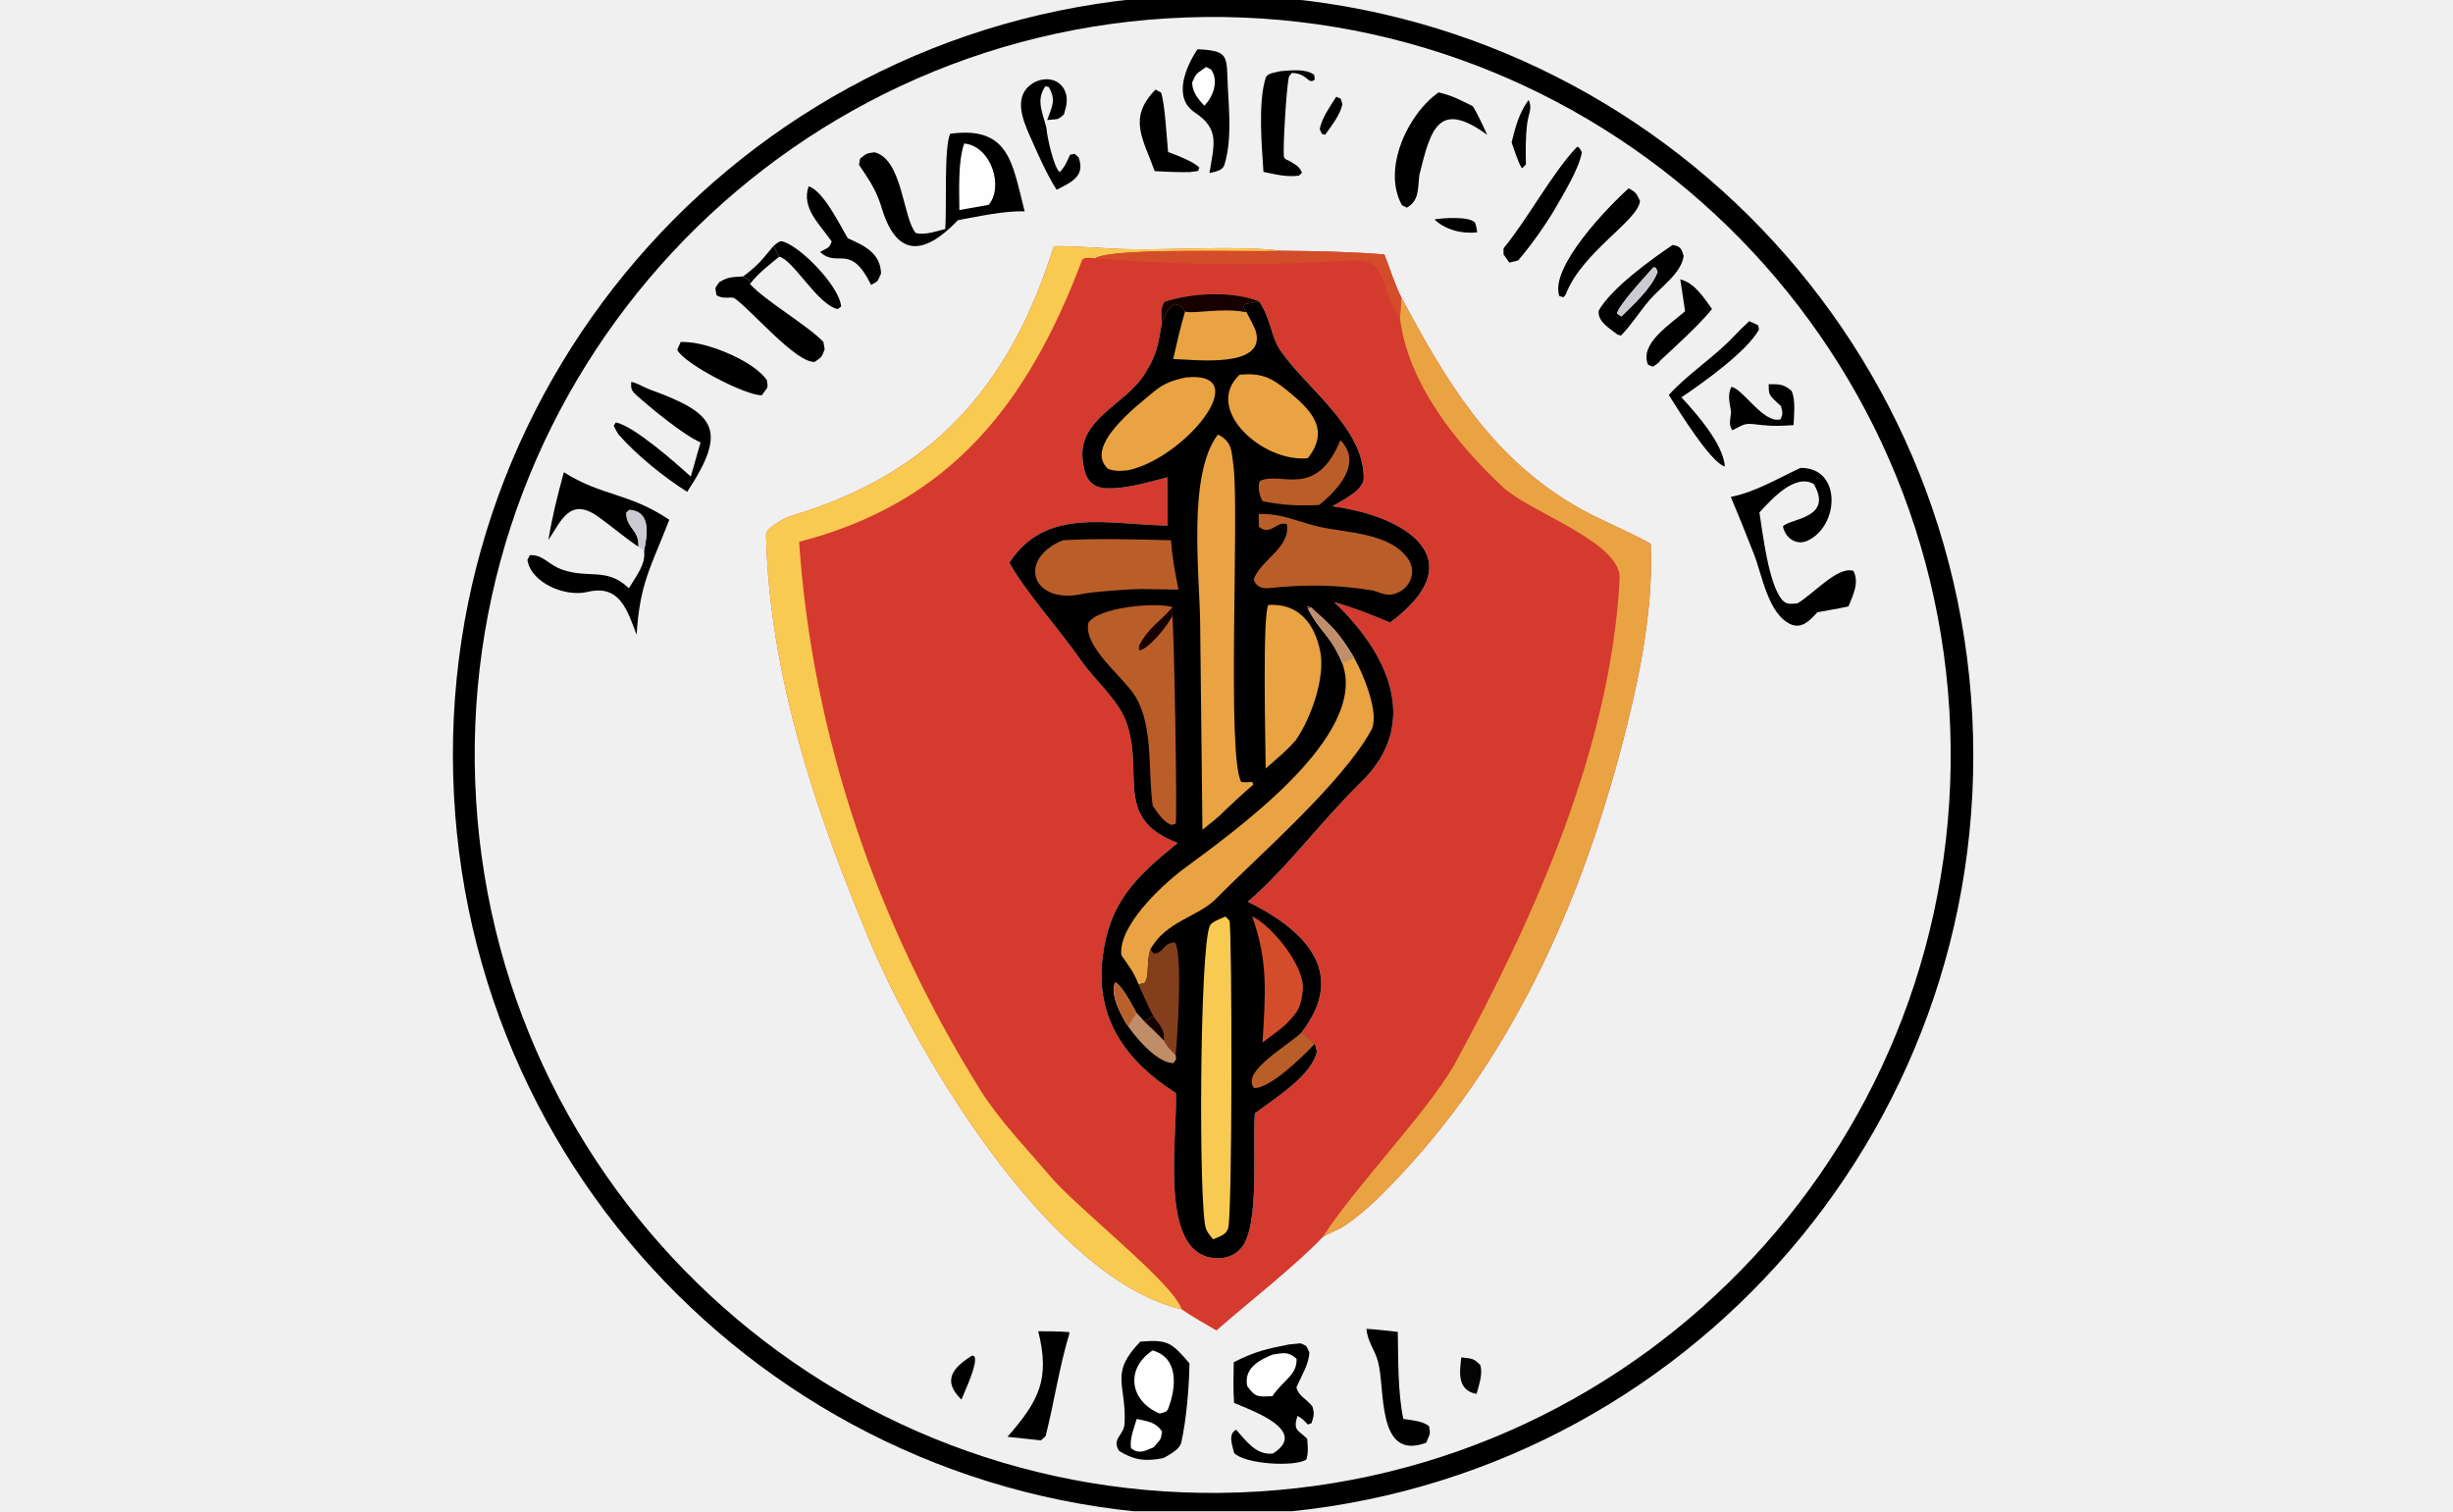
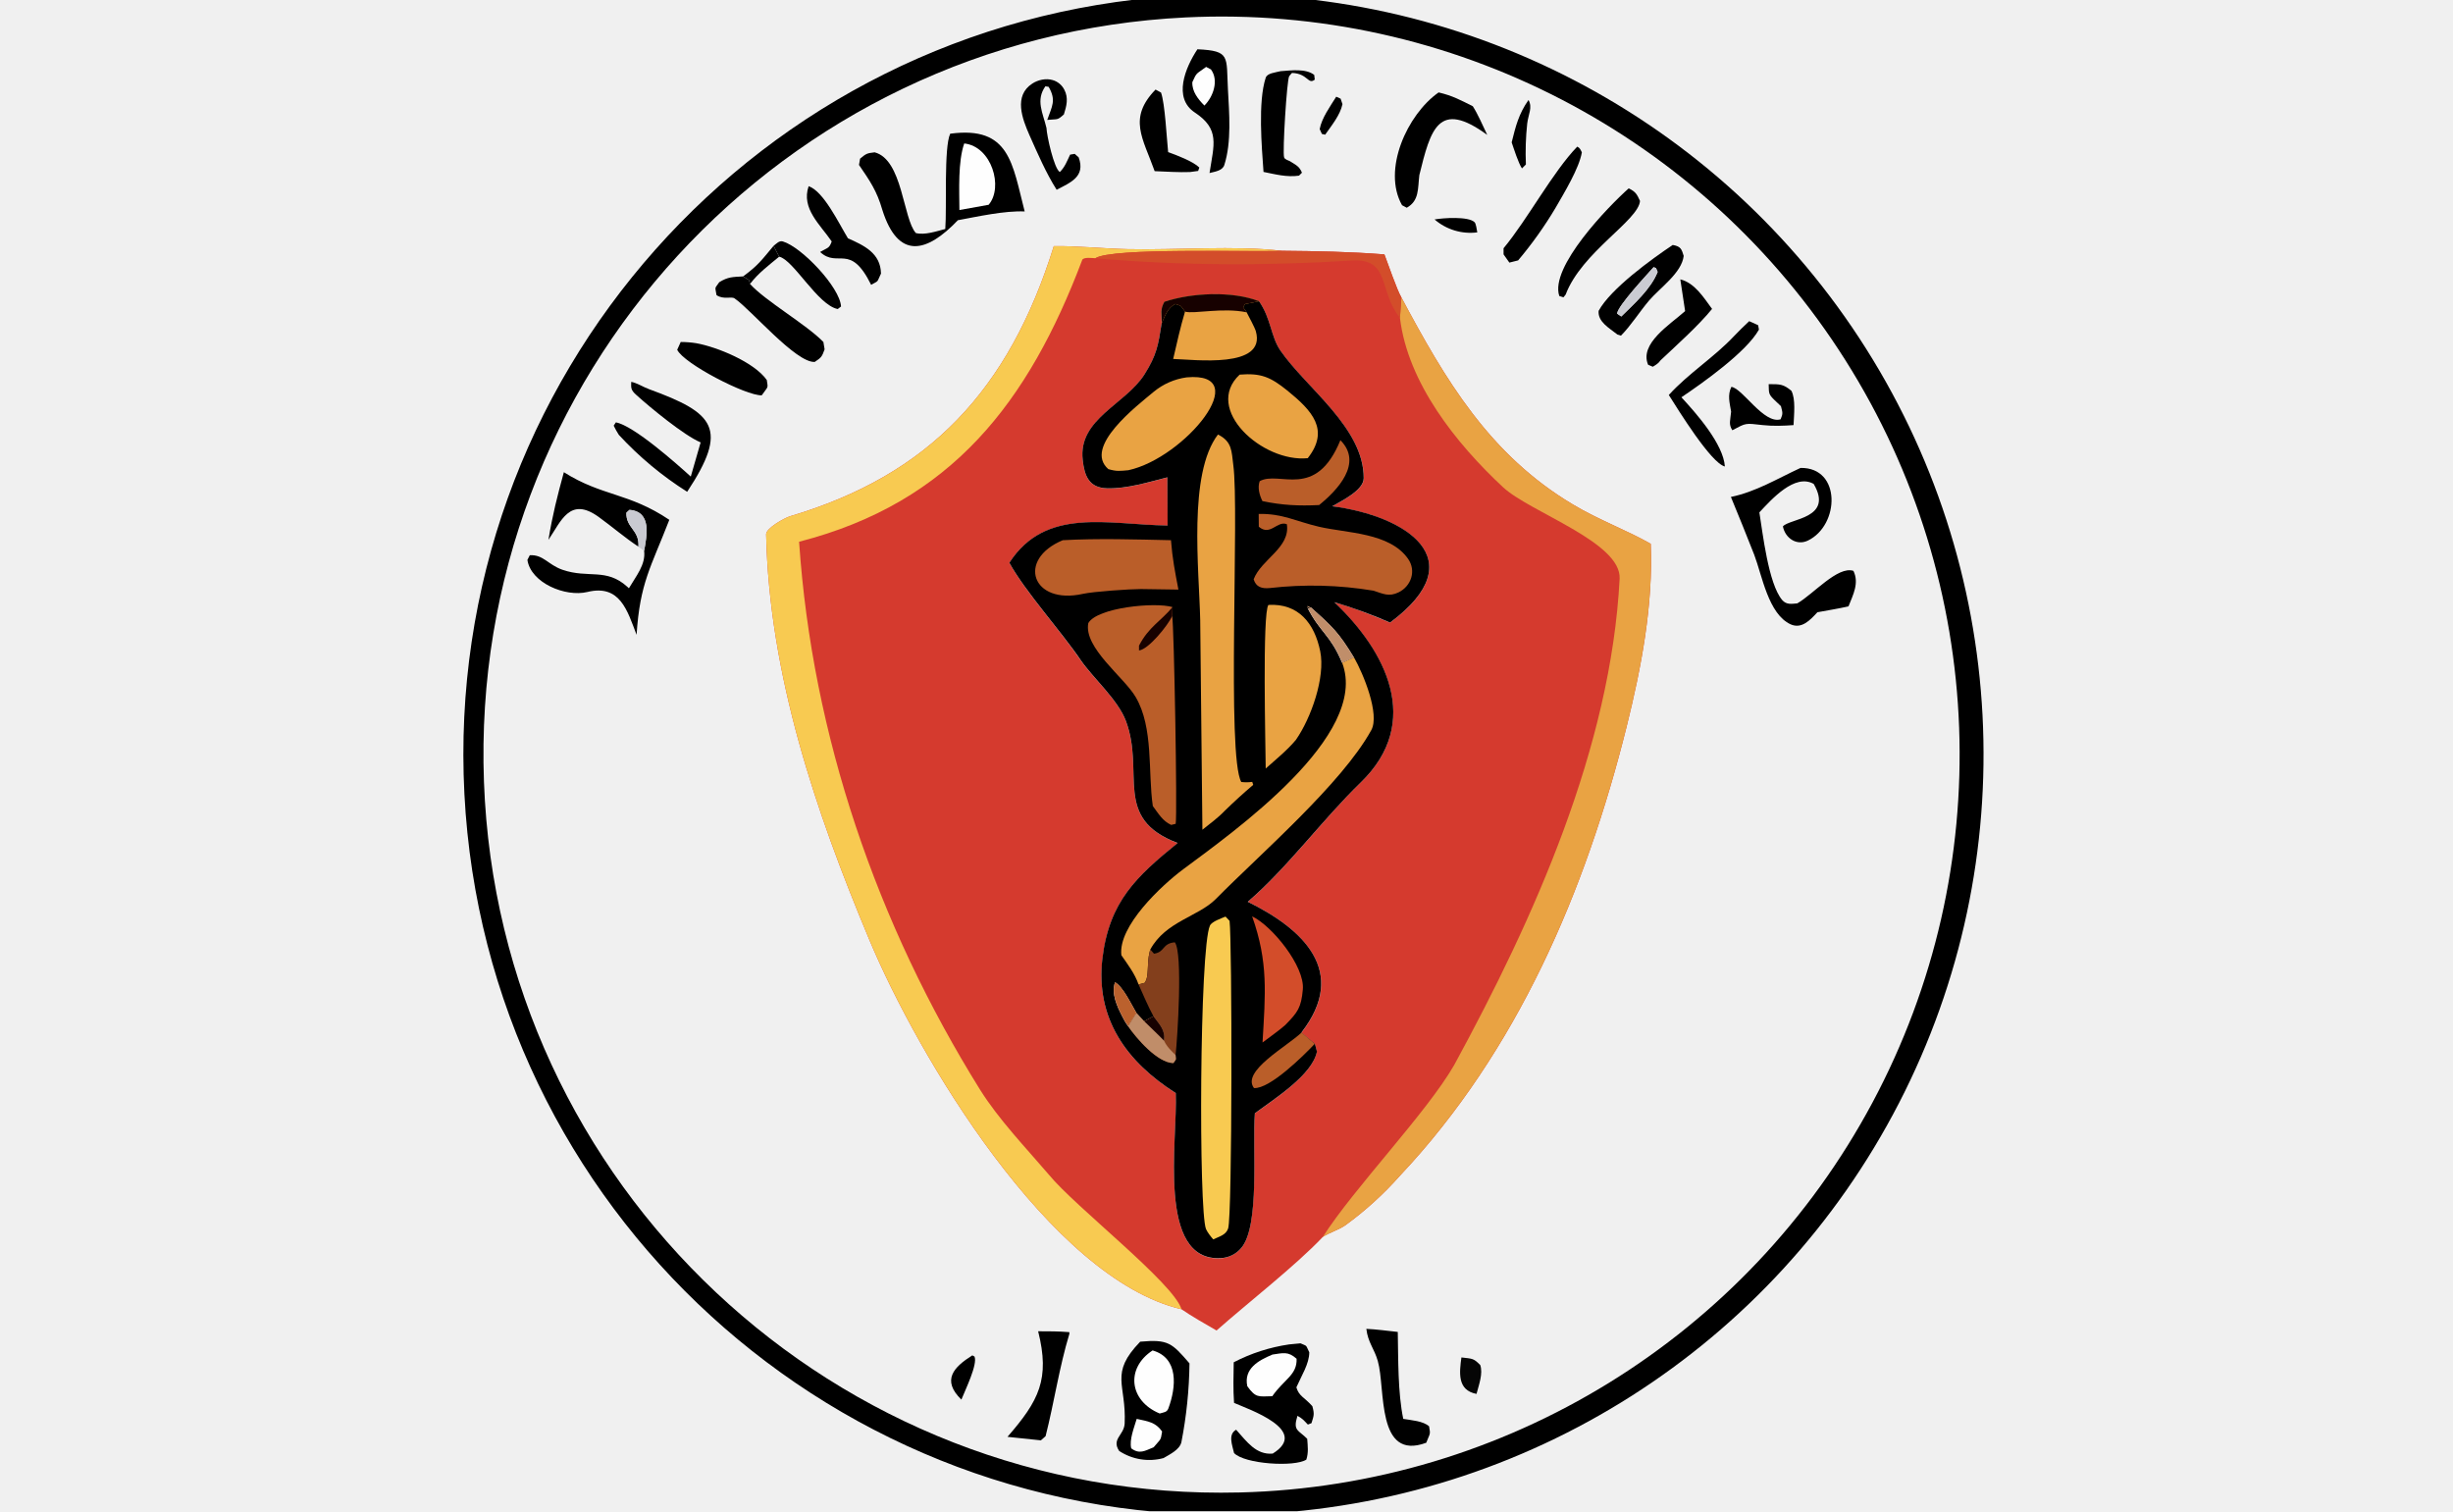
- <svg xmlns="http://www.w3.org/2000/svg" width="224" height="138" viewBox="0 0 224 138" fill="none">
-   <g clip-path="url(#clip0_17_890)">
-     <path d="M107.171 -0.364C145.469 -2.356 178.126 27.085 180.102 65.384C182.077 103.683 152.622 136.327 114.323 138.287C76.046 140.244 43.425 110.811 41.451 72.535C39.477 34.26 68.896 1.626 107.171 -0.364ZM113.208 136.287C150.39 134.925 179.432 103.688 178.088 66.505C176.743 29.323 145.52 0.266 108.337 1.592C71.129 2.92 42.048 34.169 43.393 71.376C44.739 108.584 76.001 137.65 113.208 136.287Z" fill="black" />
-     <path d="M96.235 22.482C98.139 22.434 100.906 22.709 102.975 22.753C107.295 22.842 112.844 22.396 117.024 22.9C120.264 22.931 123.184 22.981 126.416 23.232C126.762 24.109 127.55 26.442 127.969 27.159C131.992 34.702 136.013 41.521 143.62 46.063C146.029 47.502 148.615 48.436 150.74 49.666C150.971 55.253 149.885 60.968 148.542 66.35C144.798 81.346 138.556 95.969 127.852 107.346C126.301 108.995 124.727 110.606 122.838 111.896C122.137 112.375 121.352 112.57 120.792 112.964C118.349 115.55 113.896 119.021 111.081 121.498C110.094 120.915 108.812 120.206 107.895 119.558C95.901 116.738 83.83 96.478 79.355 85.766C74.473 74.08 70.243 61.602 69.955 48.804C69.942 48.23 71.648 47.307 72.116 47.151C84.871 43.369 92.139 35.591 96.235 22.482ZM106.597 43.59L106.626 47.995C101.15 47.909 95.494 46.257 92.173 51.392C93.616 54.023 96.881 57.631 98.693 60.284C99.792 61.892 102.09 63.894 102.817 65.848C104.578 70.584 101.569 74.726 107.541 76.98C103.77 80.055 101.299 82.308 100.678 87.506C100.018 93.029 102.874 96.96 107.38 99.82C107.552 104.066 105.608 115.208 111.474 114.895C112.2 114.852 112.878 114.515 113.352 113.962C115.059 111.959 114.359 104.774 114.591 101.664C116.39 100.336 119.835 98.168 120.253 96.026C120.209 95.849 120.128 95.462 120.062 95.315C119.64 94.978 119.253 94.64 118.847 94.286C123.178 88.697 118.961 84.82 113.945 82.345C117.517 79.294 120.79 74.813 124.265 71.448C129.945 65.948 126.532 59.421 121.835 54.986C123.743 55.532 125.096 56.09 126.94 56.85C134.738 51.046 128.288 47.094 121.656 46.234C122.532 45.717 124.533 44.77 124.535 43.657C124.542 39.063 119.299 35.459 116.92 32.007C116.043 30.734 116.061 29.078 114.965 27.514C112.518 26.548 108.775 26.741 106.326 27.564C105.931 28.276 106.084 28.597 106.085 29.532C105.757 31.537 105.628 32.407 104.511 34.187C102.777 36.948 98.427 38.249 98.867 42.015C99.034 43.445 99.431 44.551 101.11 44.593C102.895 44.638 104.867 44.031 106.597 43.59Z" fill="#D53A2E" />
-     <path d="M96.235 22.482C98.139 22.434 100.906 22.709 102.975 22.753C107.295 22.842 112.844 22.396 117.024 22.9C114.141 23.031 101.483 22.59 100.026 23.583C99.772 23.57 98.925 23.452 98.814 23.746C93.931 36.671 86.919 45.893 72.973 49.474C74.171 67.171 80.076 84.383 89.495 99.496C91.214 102.255 93.673 104.793 95.777 107.27C98.155 110.182 107.182 117.173 107.895 119.558C95.901 116.738 83.83 96.478 79.355 85.766C74.473 74.08 70.243 61.602 69.955 48.804C69.942 48.23 71.648 47.307 72.116 47.151C84.871 43.369 92.139 35.591 96.235 22.482Z" fill="#F8CA51" />
-     <path d="M127.969 27.159C131.992 34.702 136.013 41.521 143.62 46.063C146.029 47.502 148.615 48.436 150.74 49.666C150.971 55.253 149.885 60.968 148.542 66.35C144.798 81.346 138.556 95.969 127.852 107.346C126.301 108.995 124.727 110.606 122.838 111.896C122.137 112.375 121.352 112.57 120.792 112.964C123.67 108.45 130.264 101.65 132.789 97.257C140.093 83.864 147.105 68.25 147.901 52.847C148.073 49.513 139.735 46.804 137.248 44.488C132.977 40.509 128.55 34.969 127.84 29.029L127.969 27.159Z" fill="#E9A343" />
-     <path d="M117.025 22.899C120.264 22.93 123.184 22.981 126.416 23.231C126.762 24.108 127.55 26.441 127.969 27.159L127.84 29.029C125.833 26.557 126.999 23.565 123.449 23.787C115.446 24.288 108.011 24.261 100.026 23.583C101.483 22.589 114.141 23.031 117.025 22.899Z" fill="#D34D2A" />
-     <path d="M106.085 29.532C106.084 28.596 105.931 28.275 106.326 27.564C108.775 26.741 112.517 26.547 114.965 27.514C116.061 29.078 116.043 30.734 116.92 32.007C119.298 35.458 124.541 39.062 124.534 43.656C124.533 44.77 122.532 45.717 121.656 46.234C128.288 47.093 134.737 51.045 126.94 56.849C125.095 56.089 123.742 55.531 121.835 54.986C126.532 59.421 129.944 65.948 124.265 71.448C120.79 74.813 117.516 79.294 113.944 82.344C118.96 84.82 123.177 88.697 118.847 94.286C119.253 94.639 119.64 94.977 120.061 95.315C120.127 95.462 120.209 95.849 120.252 96.025C119.835 98.168 116.389 100.335 114.59 101.664C114.358 104.774 115.058 111.958 113.351 113.962C112.878 114.515 112.2 114.851 111.473 114.894C105.607 115.208 107.552 104.066 107.379 99.82C102.874 96.96 100.017 93.028 100.677 87.505C101.298 82.308 103.769 80.054 107.54 76.979C101.568 74.726 104.578 70.584 102.816 65.847C102.089 63.894 99.792 61.892 98.693 60.283C96.881 57.63 93.615 54.023 92.173 51.392C95.493 46.256 101.149 47.909 106.625 47.994L106.596 43.589C104.866 44.031 102.894 44.638 101.109 44.593C99.43 44.551 99.033 43.444 98.866 42.014C98.426 38.249 102.776 36.947 104.51 34.187C105.628 32.407 105.757 31.537 106.085 29.532ZM123.638 60.034C122.242 57.748 121.737 57.284 119.729 55.482L119.43 55.578L119.389 55.32L119.744 55.502L119.377 55.462C120.537 57.748 121.496 57.964 122.555 60.523L123.638 60.034ZM103.774 92.485C103.282 91.655 102.535 90.083 101.817 89.697C101.467 90.735 102.003 91.867 102.485 92.83C102.635 93.136 102.812 93.43 103.012 93.706L103.774 92.485Z" fill="black" />
-     <path d="M106.085 29.532C106.084 28.596 105.93 28.275 106.326 27.564C108.774 26.741 112.517 26.547 114.965 27.514L113.694 27.773L113.519 28.057L113.836 28.521C114.011 28.851 114.587 29.925 114.678 30.247C115.652 33.696 109.059 32.834 107.13 32.784C107.468 31.308 107.781 29.908 108.213 28.455C107.744 27.842 107.98 27.995 107.334 27.764C106.623 28.109 106.402 28.798 106.085 29.532Z" fill="#E9A343" />
-     <path d="M106.085 29.532C106.084 28.596 105.93 28.275 106.326 27.564C108.774 26.741 112.517 26.547 114.965 27.514L113.694 27.773L113.519 28.057L113.836 28.521C111.619 28.057 109.081 28.691 108.213 28.455C107.744 27.842 107.98 27.995 107.334 27.764C106.623 28.109 106.402 28.798 106.085 29.532Z" fill="#170100" />
-     <path d="M118.847 94.286C119.253 94.64 119.641 94.978 120.062 95.315C119.063 96.384 115.956 99.459 114.508 99.355C113.332 97.819 117.528 95.561 118.847 94.286Z" fill="#BA5E29" />
-     <path d="M123.638 60.035C124.497 61.538 126.022 65.23 125.218 66.68C122.511 71.569 115.109 77.962 111.006 82.108C109.411 83.719 106.436 84.137 105.044 86.704L104.994 86.894C104.682 88.106 104.966 89.133 104.527 89.749L103.965 89.897C103.624 88.898 103.002 88.1 102.401 87.234C102.081 84.577 106.085 80.842 108.065 79.365C112.591 75.99 125.097 67.194 122.556 60.524L123.638 60.035Z" fill="#E9A343" />
-     <path d="M111.216 39.678C112.514 40.317 112.457 41.213 112.628 42.46C113.192 46.587 111.999 69.071 113.346 71.408C113.795 71.451 113.907 71.443 114.357 71.4L114.439 71.665C113.532 72.423 112.692 73.227 111.831 74.035C111.232 74.665 110.488 75.224 109.803 75.768L109.591 56.64C109.501 52.004 108.478 43.272 111.216 39.678Z" fill="#E9A343" />
-     <path d="M105.265 73.588C104.816 70.507 105.346 66.446 103.714 63.659C102.666 61.869 98.943 59.16 99.378 56.895C100.205 55.47 105.495 54.959 107.07 55.438L107.044 56.256C107.21 57.033 107.516 74.334 107.362 75.228L106.948 75.333C106.165 74.978 105.777 74.292 105.265 73.588Z" fill="#BA5E29" />
-     <path d="M107.07 55.438L107.043 56.257C106.651 57.108 104.887 59.299 104.012 59.404L104.018 58.96C104.9 57.235 106.019 56.723 107.07 55.438Z" fill="#170100" />
-     <path d="M111.913 83.7L112.281 84.085C112.514 85.877 112.54 111.003 112.148 112.18C111.943 112.795 111.321 112.925 110.786 113.171C110.54 112.891 110.283 112.586 110.135 112.239C109.449 110.633 109.526 86.533 110.486 84.524C110.663 84.153 111.543 83.862 111.913 83.7Z" fill="#F8CA51" />
-     <path d="M114.939 46.932C117.128 46.891 118.308 47.596 120.449 48.097C123.008 48.696 126.892 48.617 128.584 51.035C129.346 52.124 128.864 53.527 127.717 54.088C126.83 54.522 126.324 54.232 125.426 53.936C122.094 53.382 119.294 53.356 115.946 53.699C115.208 53.775 114.69 53.591 114.483 52.896C115.189 51.06 117.851 50.016 117.515 47.87C116.602 47.519 116.012 49.002 114.952 48.096L114.939 46.932Z" fill="#BA5E29" />
-     <path d="M97.051 49.332C100.304 49.147 103.665 49.259 106.926 49.332C107.059 51.012 107.288 52.182 107.615 53.843L104.185 53.789C103.16 53.795 99.833 54.022 98.899 54.23C94.237 55.269 92.813 51.094 97.051 49.332Z" fill="#BA5E29" />
-     <path d="M115.831 55.24C118.569 55.078 120.042 56.92 120.56 59.482C121.041 61.857 119.717 65.586 118.344 67.565C117.563 68.498 116.503 69.366 115.579 70.176C115.567 68.267 115.264 55.907 115.831 55.24Z" fill="#E9A343" />
-     <path d="M108.36 34.459C114.675 33.886 108.2 41.823 103.036 42.941C102.24 43.007 101.983 43.065 101.21 42.835C98.887 40.816 103.801 37.068 105.351 35.778C106.314 34.976 107.135 34.702 108.36 34.459Z" fill="#E9A343" />
-     <path d="M113.197 34.213C115.165 34.051 116.034 34.437 117.55 35.665C119.82 37.503 121.455 39.25 119.424 41.844C115.294 42.257 109.854 37.353 113.197 34.213Z" fill="#E9A343" />
-     <path d="M105.043 86.704L105.38 87.088C106.397 86.942 106.102 86.163 107.28 86.049C108.028 86.989 107.519 94.846 107.352 96.353C107.391 96.872 107.452 96.636 107.141 97.076C105.696 97.058 103.787 94.84 103.012 93.706L103.774 92.486L104.484 93.262L105.326 92.8C104.852 91.945 104.375 90.805 103.965 89.897L104.527 89.749C104.966 89.133 104.682 88.106 104.993 86.894L105.043 86.704Z" fill="#833F1C" />
-     <path d="M103.774 92.485L104.484 93.262L105.326 92.8C105.929 93.619 106.415 94.053 106.297 95.045C106.565 95.613 106.914 95.905 107.352 96.352C107.391 96.872 107.452 96.636 107.141 97.075C105.696 97.057 103.787 94.84 103.012 93.706L103.774 92.485Z" fill="#C08D69" />
-     <path d="M105.327 92.8C105.93 93.619 106.416 94.053 106.298 95.045C105.782 94.487 105.043 93.807 104.485 93.262L105.327 92.8Z" fill="#170100" />
-     <path d="M114.343 83.678C116.158 84.54 119.165 88.249 118.973 90.36C118.821 92.041 118.498 92.441 117.362 93.6C116.891 94.036 115.838 94.784 115.289 95.199C115.548 90.731 115.833 87.871 114.343 83.678Z" fill="#D34D2A" />
-     <path d="M122.397 40.199C124.495 42.293 122.104 44.791 120.46 46.116C118.593 46.21 117.103 46.142 115.282 45.761C115.014 45.213 114.818 44.528 115.033 43.943C116.845 42.937 120.143 45.715 122.397 40.199Z" fill="#BA5E29" />
-     <path d="M122.556 60.523C121.496 57.964 120.537 57.748 119.378 55.462L119.745 55.502L119.389 55.32L119.43 55.578L119.73 55.482C121.737 57.284 122.243 57.748 123.639 60.034L122.556 60.523Z" fill="#C08D69" fill-opacity="0.988" />
-     <path d="M103.013 93.706C102.812 93.43 102.636 93.137 102.486 92.83C102.004 91.867 101.467 90.736 101.817 89.697C102.536 90.083 103.283 91.655 103.774 92.485L103.013 93.706Z" fill="#BA5E29" fill-opacity="0.984" />
-     <path d="M86.768 12.213C92.206 11.482 92.44 14.941 93.569 19.304C91.741 19.231 89.312 19.77 87.478 20.105C84.626 23.091 82.018 23.757 80.567 19.156C80.068 17.434 79.435 16.519 78.443 15.053C78.48 14.835 78.511 14.649 78.537 14.495C79.087 14.03 79.16 13.986 79.874 13.907C82.435 14.58 82.448 19.952 83.629 21.281C84.436 21.493 85.475 21.127 86.317 20.912C86.466 18.988 86.185 13.463 86.768 12.213Z" fill="black" />
-     <path d="M88.05 13.102C90.56 13.371 91.655 17.105 90.28 18.707L87.606 19.179C87.598 17.366 87.467 14.77 88.05 13.102Z" fill="#FEFEFE" />
-     <path d="M104.125 122.518C106.687 122.294 107.005 122.638 108.617 124.495C108.594 126.63 108.339 129.627 107.876 131.702C107.725 132.376 106.864 132.787 106.254 133.147C104.668 133.464 103.606 133.373 102.202 132.504C101.465 131.409 102.642 131.066 102.694 129.993C102.87 126.372 101.273 125.474 104.125 122.518Z" fill="black" />
-     <path d="M105.253 123.32C107.658 124.001 107.42 126.657 106.685 128.619C106.548 128.984 106.287 128.959 105.903 129.084C103.102 127.924 102.779 124.928 105.253 123.32Z" fill="#FEFEFE" />
-     <path d="M103.804 129.575C104.847 129.799 105.524 129.862 106.116 130.716C105.989 131.602 105.989 131.377 105.354 132.162C104.527 132.496 104.046 132.824 103.295 132.264C103.114 131.482 103.559 130.383 103.804 129.575Z" fill="#FEFEFE" />
-     <path d="M117.721 122.773L118.763 122.668C119.426 122.973 119.205 122.769 119.561 123.487C119.554 124.528 118.84 125.639 118.383 126.693C118.619 127.511 119.1 127.575 119.838 128.414C120.046 129.127 119.977 129.27 119.762 129.963L119.428 130.085C119.055 129.702 118.942 129.542 118.478 129.292C118.042 130.693 118.567 130.573 119.37 131.389C119.415 132.071 119.498 132.626 119.289 133.283C118.209 133.986 113.654 133.701 112.696 132.686C112.522 131.938 112.116 130.981 112.876 130.557C113.841 131.631 114.701 132.884 116.224 132.74C119.663 130.61 114.031 128.704 112.69 128.11C112.602 126.869 112.642 125.642 112.662 124.398C114.528 123.435 115.707 123.157 117.721 122.773Z" fill="black" />
-     <path d="M116.171 123.709C117.173 123.558 117.617 123.377 118.398 124.082C118.457 125.563 117.247 125.96 116.185 127.501C114.883 127.534 114.677 127.657 113.898 126.59C113.554 124.98 114.939 124.225 116.171 123.709Z" fill="#FEFEFE" />
-     <path d="M51.49 43.124C54.969 45.333 57.428 44.982 61.119 47.465C59.422 51.85 58.435 53.218 58.133 57.962C57.279 55.736 56.615 53.328 53.63 54.056C51.642 54.54 48.48 53.237 48.165 51.134L48.383 50.697C49.629 50.639 50.037 51.566 51.36 52.026C53.728 52.848 55.355 51.833 57.286 53.59L57.427 53.719C58.072 52.623 58.984 51.562 58.819 50.299C59.063 48.955 59.547 46.723 57.476 46.563L57.198 46.816C57.15 48.233 58.409 48.369 58.297 49.929C57.032 49.082 55.888 48.092 54.657 47.204C52.019 45.3 51.226 47.624 50.078 49.309C50.459 47.005 50.889 45.36 51.49 43.124Z" fill="black" />
-     <path d="M164.416 42.73C168.163 42.667 167.999 47.984 165.082 49.365C164.038 49.86 163.011 49.123 162.815 48.066C163.423 47.341 167.472 47.358 165.623 44.193C163.903 43.212 161.776 45.593 160.664 46.797C160.964 48.627 161.478 53.304 162.743 54.782C163.143 55.25 163.611 55.135 164.122 55.1C165.572 54.283 167.82 51.654 169.255 52.135C169.791 53.246 169.225 54.304 168.799 55.369C167.951 55.573 166.834 55.747 165.956 55.91C165.314 56.619 164.535 57.472 163.51 57.002C161.468 56.066 160.917 52.541 160.187 50.664C159.453 48.777 158.795 47.144 158.055 45.379C160.349 44.909 162.271 43.722 164.416 42.73Z" fill="black" />
-     <path d="M57.639 34.87C58.183 34.971 58.778 35.363 59.303 35.554C65.238 37.719 66.572 39.134 62.751 44.913C60.624 43.574 58.172 41.588 56.514 39.713C56.301 39.419 56.208 39.195 56.045 38.874L56.233 38.577C57.879 38.879 61.799 42.358 63.08 43.521L63.971 40.401C62.482 39.772 59.395 37.243 58.105 36.075C57.578 35.597 57.632 35.422 57.639 34.87Z" fill="black" />
-     <path d="M109.353 4.495C112.376 4.639 111.967 5.15 112.132 8.137C112.254 10.353 112.469 12.968 111.8 15.074C111.633 15.599 110.913 15.68 110.446 15.804C110.849 13.2 111.424 11.805 109.102 10.268C107.105 8.945 108.226 6.183 109.353 4.495Z" fill="black" />
-     <path d="M110.139 6.114L110.583 6.342C111.324 7.346 110.791 8.845 109.977 9.649C109.408 9.059 108.839 8.361 108.873 7.504C109.305 6.552 109.219 6.807 110.139 6.114Z" fill="#FEFEFE" />
-     <path d="M131.366 8.438C132.643 8.737 133.331 9.124 134.487 9.697C134.937 10.389 135.444 11.543 135.813 12.317C131.349 9.064 130.639 11.8 129.61 15.993C129.464 17.23 129.606 18.332 128.462 18.967L128.026 18.736C126.197 15.51 128.497 10.451 131.366 8.438Z" fill="black" />
-     <path d="M152.745 22.367C153.498 22.496 153.563 22.759 153.745 23.375C153.57 24.921 151.597 26.265 150.604 27.431C149.741 28.442 148.918 29.746 148.02 30.646L147.698 30.547C146.93 29.94 145.904 29.388 145.983 28.387C147.068 26.367 150.86 23.63 152.745 22.367ZM148.053 28.9C149.23 27.739 150.772 26.368 151.368 24.829L151.224 24.475L150.998 24.396C150.384 25.104 147.72 27.944 147.671 28.641L148.053 28.9Z" fill="black" />
-     <path d="M150.998 24.396L151.224 24.476L151.369 24.829C150.772 26.369 149.231 27.739 148.053 28.901L147.672 28.641C147.72 27.944 150.385 25.105 150.998 24.396Z" fill="#C9CAD1" fill-opacity="0.984" />
-     <path d="M68.486 25.93C69.866 27.472 73.636 29.626 75.193 31.225C75.236 31.489 75.274 31.714 75.305 31.899C75.061 32.584 75.003 32.646 74.396 33.048C72.68 33.155 68.594 28.288 67.085 27.246C66.779 27.035 66.073 27.385 65.429 26.956C65.305 26.119 65.23 26.434 65.683 25.766C66.5 25.272 66.899 25.303 67.863 25.241L68.405 25.578L68.486 25.93Z" fill="black" />
-     <path d="M124.774 121.351C125.594 121.379 126.795 121.539 127.641 121.625C127.689 124.129 127.637 127.161 128.147 129.574C128.909 129.695 129.95 129.76 130.5 130.246C130.647 131.055 130.571 130.881 130.241 131.748C125.651 133.456 126.535 126.819 125.823 124.3C125.498 123.151 124.915 122.621 124.774 121.351Z" fill="black" />
-     <path d="M116.942 6.498C117.901 6.431 119.235 6.244 120.011 6.838L120.056 7.273C119.439 7.772 119.439 6.709 117.979 6.659C117.879 6.756 117.792 6.852 117.722 6.974C117.509 7.342 117.104 13.901 117.256 14.362C117.32 14.555 117.608 14.632 117.787 14.722C118.338 15.071 118.646 15.18 118.894 15.773L118.617 16.036C117.5 16.2 116.481 15.92 115.376 15.698C115.225 13.427 114.863 9.308 115.583 7.103C115.722 6.675 116.428 6.628 116.942 6.498Z" fill="black" />
-     <path d="M96.486 17.33C95.518 15.798 94.753 14.01 94.015 12.351C93.346 10.847 92.544 8.752 94.272 7.627C94.794 7.288 95.51 7.134 96.122 7.31C96.584 7.442 96.972 7.758 97.192 8.186C97.581 8.947 97.386 9.697 97.152 10.453C96.519 11.014 96.627 10.845 95.629 10.959C96.07 9.688 96.47 9.162 95.757 7.934L95.456 7.881C94.564 9.157 95.225 10.305 95.557 11.688C95.589 12.397 96.248 15.397 96.777 15.713C97.249 15.241 97.434 14.729 97.721 14.123L98.138 14.051L98.496 14.372C99.147 16.137 97.743 16.673 96.486 17.33Z" fill="black" />
-     <path d="M159.727 29.331C159.967 29.418 160.305 29.591 160.546 29.704L160.621 30.104C159.479 32.146 155.467 34.985 153.541 36.283C154.952 37.8 157.365 40.561 157.51 42.595C156.236 42.288 153.238 37.41 152.387 36.067C154.189 34.094 156.517 32.638 158.35 30.693C158.796 30.22 159.253 29.774 159.727 29.331Z" fill="black" />
-     <path d="M94.807 121.568C95.821 121.561 96.638 121.576 97.648 121.646C97.647 121.701 97.645 121.755 97.644 121.809C96.717 124.879 96.272 128.038 95.48 131.148C95.3 131.309 95.156 131.438 95.049 131.533L92.003 131.208C94.875 127.916 95.907 125.939 94.807 121.568Z" fill="black" />
-     <path d="M148.725 17.198C149.388 17.521 149.493 17.773 149.758 18.346C149.628 20.13 144.43 23.028 142.974 26.901L142.77 27.147L142.389 27.033C141.494 24.396 146.872 18.853 148.725 17.198Z" fill="black" />
-     <path d="M144.034 13.387C144.281 13.51 144.316 13.662 144.449 13.915C144.21 15.355 142.824 17.638 142.027 19.017C141.198 20.454 139.767 22.47 138.636 23.78C138.314 23.86 138.044 23.927 137.828 23.982L137.299 23.232C137.299 23.078 137.299 22.892 137.298 22.673C139.479 20.052 141.797 15.692 144.034 13.387Z" fill="black" />
-     <path d="M62.157 31.228C62.632 31.224 63.105 31.263 63.572 31.345C65.482 31.679 68.861 33.072 70.02 34.697C70.153 35.524 70.153 35.237 69.565 36.095C68.134 36.153 62.425 33.205 61.843 31.939L62.157 31.228Z" fill="black" />
-     <path d="M73.839 17.007C75.206 17.468 76.582 20.361 77.426 21.763C78.908 22.416 80.409 23.109 80.454 24.982C80.038 25.841 80.291 25.594 79.544 26.012C77.623 22.118 76.531 24.528 74.886 23.01C75.597 22.597 75.717 22.697 75.948 22.052C74.894 20.503 73.151 19.04 73.839 17.007Z" fill="black" />
-     <path d="M105.516 8.18L106.021 8.448C106.378 9.426 106.54 12.63 106.667 13.886C107.451 14.168 108.956 14.735 109.518 15.302L109.406 15.612L108.668 15.713C107.635 15.748 106.486 15.674 105.445 15.63C104.356 12.603 102.978 10.796 105.516 8.18Z" fill="black" />
-     <path d="M153.437 25.512C154.76 25.841 155.559 27.151 156.337 28.217C155.102 29.744 153.099 31.524 151.629 32.907C151.445 33.187 151.215 33.303 150.935 33.489L150.496 33.307C149.678 31.379 152.509 29.641 153.877 28.415L153.437 25.512Z" fill="black" />
-     <path d="M161.509 35.084C162.561 35.088 162.829 35.07 163.582 35.672C163.991 36.443 163.818 37.888 163.786 38.82C162.853 38.889 161.911 38.929 160.981 38.824C159.34 38.638 159.502 38.602 158.19 39.295C157.831 38.724 158.01 38.407 158.077 37.596C157.941 36.762 157.736 36.086 158.096 35.332C159.112 35.425 161.057 38.76 162.598 38.285C162.831 37.747 162.779 37.686 162.634 37.084C162.505 36.968 162.377 36.852 162.251 36.734C161.462 35.992 161.54 35.995 161.509 35.084Z" fill="black" />
-     <path d="M70.643 22.454C70.915 22.256 71.153 21.959 71.485 22.056C73.214 22.564 76.708 26.251 76.805 27.991L76.508 28.223C74.676 27.866 72.456 23.727 71.155 23.439L70.643 22.454Z" fill="black" />
-     <path d="M139.58 9.132C139.963 9.835 139.569 10.401 139.459 11.281C139.299 12.569 139.314 13.718 139.341 15.015L138.983 15.375C138.638 14.862 138.26 13.637 138.036 12.998C138.409 11.513 138.693 10.385 139.58 9.132Z" fill="black" />
-     <path d="M133.446 123.956C134.476 124.077 134.55 124.029 135.171 124.649C135.438 125.435 135.054 126.455 134.832 127.293C133.048 126.954 133.274 125.33 133.446 123.956Z" fill="black" fill-opacity="0.984" />
-     <path d="M88.788 123.774L88.993 123.88C89.284 124.576 88.161 126.89 87.794 127.806C85.961 126.032 87.086 124.841 88.788 123.774Z" fill="black" />
-     <path d="M58.298 49.929C58.41 48.369 57.151 48.233 57.199 46.817L57.476 46.563C59.547 46.723 59.063 48.955 58.819 50.299L58.298 49.929Z" fill="#C9CAD1" fill-opacity="0.988" />
-     <path d="M130.994 20.037C131.773 19.899 134.089 19.746 134.649 20.287C134.789 20.422 134.85 20.974 134.897 21.217C133.545 21.376 131.985 21.005 130.994 20.037Z" fill="black" />
-     <path d="M122.02 8.834L122.429 9.013L122.587 9.509C122.379 10.508 121.611 11.444 121.014 12.3L120.712 12.232L120.512 11.79C120.698 10.771 121.457 9.734 122.02 8.834Z" fill="black" />
-     <path d="M70.642 22.454L71.154 23.44C70.198 24.229 69.239 24.945 68.486 25.93L68.405 25.578L67.863 25.241C69.23 24.225 69.54 23.772 70.642 22.454Z" fill="black" />
+ <svg xmlns="http://www.w3.org/2000/svg" width="224" height="138" fill="none">
+   <g clip-path="url(#a)">
+     <path fill="#000" d="M107.17-.36a69.42 69.42 0 1 1 7.21 138.64 69.42 69.42 0 0 1-7.2-138.64m6.04 136.65a67.4 67.4 0 1 0-4.94-134.7 67.4 67.4 0 0 0 4.94 134.7" />
+     <path fill="#D53A2E" d="M96.23 22.48c1.9-.05 4.68.23 6.74.27 4.33.1 9.87-.35 14.05.15 3.24.03 6.16.08 9.4.33.34.88 1.13 3.21 1.55 3.93 4.02 7.54 8.04 14.36 15.65 18.9 2.4 1.44 5 2.38 7.12 3.6.23 5.6-.86 11.3-2.2 16.69-3.74 15-9.98 29.62-20.69 41a31 31 0 0 1-5.01 4.55c-.7.47-1.49.67-2.05 1.06-2.44 2.59-6.9 6.06-9.7 8.54-1-.58-2.28-1.3-3.2-1.94-11.99-2.82-24.06-23.08-28.53-33.8-4.89-11.68-9.12-24.16-9.4-36.96-.02-.57 1.69-1.5 2.16-1.65 12.75-3.78 20.02-11.56 24.11-24.67M106.6 43.6l.03 4.4c-5.48-.08-11.14-1.73-14.46 3.4 1.45 2.63 4.71 6.24 6.52 8.9 1.1 1.6 3.4 3.6 4.13 5.56 1.76 4.73-1.25 8.88 4.72 11.13-3.77 3.07-6.24 5.33-6.86 10.53-.66 5.52 2.2 9.45 6.7 12.31.17 4.25-1.77 15.39 4.1 15.08.72-.05 1.4-.39 1.87-.94 1.7-2 1-9.19 1.24-12.3 1.8-1.32 5.24-3.5 5.66-5.63-.04-.18-.12-.57-.19-.71q-.61-.5-1.21-1.03c4.33-5.6.11-9.47-4.9-11.95 3.57-3.05 6.84-7.53 10.31-10.9 5.68-5.5 2.27-12.02-2.43-16.45 1.91.54 3.27 1.1 5.11 1.86 7.8-5.8 1.35-9.76-5.28-10.62.87-.51 2.87-1.46 2.88-2.57 0-4.6-5.24-8.2-7.62-11.65-.88-1.28-.86-2.93-1.95-4.5-2.45-.96-6.2-.77-8.64.05-.4.72-.25 1.04-.25 1.97-.32 2-.45 2.88-1.57 4.66-1.73 2.76-6.08 4.06-5.64 7.82.16 1.43.56 2.54 2.24 2.58 1.78.05 3.76-.56 5.49-1" />
+     <path fill="#F8CA51" d="M96.23 22.48c1.9-.05 4.68.23 6.74.27 4.33.1 9.87-.35 14.05.15-2.88.13-15.54-.31-17 .68-.25-.01-1.1-.13-1.2.17-4.89 12.92-11.9 22.14-25.85 25.72 1.2 17.7 7.1 34.91 16.52 50.03 1.72 2.75 4.18 5.3 6.29 7.77 2.37 2.91 11.4 9.9 12.11 12.29-11.99-2.82-24.06-23.08-28.53-33.8-4.89-11.68-9.12-24.16-9.4-36.96-.02-.57 1.69-1.5 2.16-1.65 12.75-3.78 20.02-11.56 24.11-24.67" />
+     <path fill="#E9A343" d="M127.97 27.16c4.02 7.54 8.04 14.36 15.65 18.9 2.4 1.44 5 2.38 7.12 3.6.23 5.6-.86 11.3-2.2 16.69-3.74 15-9.98 29.62-20.69 41a31 31 0 0 1-5.01 4.55c-.7.47-1.49.67-2.05 1.06 2.88-4.51 9.47-11.31 12-15.7 7.3-13.4 14.31-29.01 15.11-44.41.17-3.34-8.16-6.05-10.65-8.36-4.27-3.98-8.7-9.52-9.41-15.46z" />
+     <path fill="#D34D2A" d="M117.03 22.9c3.23.03 6.15.08 9.39.33.34.88 1.13 3.21 1.55 3.93l-.13 1.87c-2-2.47-.84-5.46-4.4-5.24-8 .5-15.43.47-23.41-.2 1.45-1 14.11-.56 17-.7" />
+     <path fill="#000" d="M106.09 29.53c0-.93-.16-1.25.24-1.97 2.45-.82 6.19-1.01 8.64-.05 1.1 1.57 1.07 3.22 1.95 4.5 2.38 3.45 7.62 7.05 7.61 11.65 0 1.11-2 2.06-2.87 2.57 6.63.86 13.08 4.82 5.28 10.62a43 43 0 0 0-5.1-1.86c4.7 4.43 8.1 10.96 2.42 16.46-3.47 3.36-6.74 7.84-10.32 10.9 5.02 2.47 9.24 6.35 4.9 11.94q.6.52 1.22 1.02c.07.15.15.54.2.72-.43 2.14-3.87 4.3-5.67 5.63-.23 3.11.47 10.3-1.24 12.3a2.6 2.6 0 0 1-1.88.93c-5.86.32-3.92-10.82-4.1-15.07-4.5-2.86-7.35-6.8-6.7-12.31.63-5.2 3.1-7.46 6.87-10.53-5.97-2.25-2.96-6.4-4.72-11.13-.73-1.96-3.03-3.96-4.13-5.57-1.8-2.65-5.07-6.26-6.52-8.89 3.32-5.13 8.98-3.48 14.45-3.4l-.02-4.4c-1.73.44-3.7 1.05-5.5 1-1.67-.04-2.07-1.15-2.23-2.58-.44-3.76 3.9-5.06 5.64-7.82 1.12-1.78 1.25-2.65 1.57-4.66m17.55 30.5c-1.4-2.28-1.9-2.75-3.91-4.55l-.3.1-.04-.26.35.18-.36-.04c1.16 2.29 2.12 2.5 3.18 5.06zM103.77 92.5c-.49-.83-1.23-2.4-1.95-2.8-.35 1.05.18 2.18.67 3.14q.22.45.52.88z" />
+     <path fill="#E9A343" d="M106.09 29.53c0-.93-.16-1.25.24-1.97 2.44-.82 6.19-1.01 8.64-.05l-1.28.26-.17.29.32.46c.17.33.75 1.4.84 1.73.97 3.45-5.62 2.58-7.55 2.53.34-1.47.65-2.87 1.08-4.32-.47-.62-.23-.47-.88-.7-.7.35-.93 1.04-1.25 1.77" />
+     <path fill="#170100" d="M106.09 29.53c0-.93-.16-1.25.24-1.97 2.44-.82 6.19-1.01 8.64-.05l-1.28.26-.17.29.32.46c-2.22-.46-4.76.17-5.63-.06-.47-.62-.23-.47-.88-.7-.7.35-.93 1.04-1.25 1.77" />
+     <path fill="#BA5E29" d="m118.85 94.29 1.21 1.03c-1 1.06-4.1 4.14-5.55 4.04-1.18-1.54 3.02-3.8 4.34-5.07" />
+     <path fill="#E9A343" d="M123.64 60.03c.86 1.5 2.38 5.2 1.58 6.65-2.7 4.89-10.11 11.28-14.21 15.43-1.6 1.6-4.57 2.03-5.97 4.6l-.05.18c-.3 1.22-.02 2.24-.46 2.86l-.56.15c-.35-1-.97-1.8-1.57-2.67-.32-2.65 3.68-6.39 5.66-7.86 4.53-3.38 17.04-12.18 14.5-18.85z" />
+     <path fill="#E9A343" d="M111.22 39.68c1.3.64 1.24 1.53 1.4 2.78.57 4.13-.62 26.61.73 28.95a4 4 0 0 0 1-.01l.09.27q-1.34 1.14-2.6 2.37c-.6.63-1.35 1.18-2.04 1.73l-.2-19.13c-.1-4.64-1.12-13.37 1.62-16.96" />
+     <path fill="#BA5E29" d="M105.27 73.59c-.45-3.08.08-7.14-1.56-9.93-1.04-1.8-4.77-4.5-4.33-6.76.83-1.43 6.12-1.94 7.69-1.46l-.03.82c.17.77.48 18.07.32 18.97l-.41.1c-.78-.35-1.17-1.04-1.69-1.74" />
+     <path fill="#170100" d="m107.07 55.44-.03.82c-.39.85-2.15 3.04-3.03 3.14v-.44c.89-1.72 2-2.24 3.06-3.52" />
+     <path fill="#F8CA51" d="m111.91 83.7.37.39c.23 1.79.26 26.91-.13 28.09-.2.61-.83.74-1.36 1-.25-.29-.5-.6-.66-.94-.68-1.6-.6-25.7.36-27.72.17-.37 1.05-.66 1.42-.82" />
+     <path fill="#BA5E29" d="M114.94 46.93c2.19-.04 3.37.67 5.5 1.17 2.57.6 6.45.52 8.14 2.93.77 1.1.28 2.5-.86 3.06-.89.43-1.4.14-2.3-.15a34 34 0 0 0-9.47-.24c-.74.07-1.26-.1-1.47-.8.7-1.84 3.37-2.88 3.03-5.03-.9-.35-1.5 1.13-2.56.23zm-17.89 2.4c3.25-.18 6.62-.07 9.88 0 .13 1.68.36 2.85.68 4.51l-3.42-.05c-1.03 0-4.36.23-5.3.44-4.65 1.04-6.08-3.14-1.84-4.9" />
+     <path fill="#E9A343" d="M115.83 55.24c2.74-.16 4.21 1.68 4.73 4.24.48 2.38-.84 6.1-2.22 8.08-.78.94-1.84 1.8-2.76 2.62-.01-1.91-.32-14.27.25-14.94m-7.47-20.78c6.31-.57-.16 7.36-5.32 8.48-.8.07-1.06.12-1.83-.1-2.32-2.02 2.6-5.77 4.14-7.06a6 6 0 0 1 3.01-1.32m4.84-.25c1.97-.16 2.83.23 4.35 1.45 2.27 1.84 3.9 3.59 1.87 6.18-4.13.42-9.57-4.49-6.22-7.63" />
+     <path fill="#833F1C" d="m105.04 86.7.34.39c1.02-.15.72-.93 1.9-1.04.75.94.24 8.8.07 10.3.04.52.1.29-.2.73-1.45-.02-3.36-2.24-4.14-3.37l.76-1.22.71.77.85-.46c-.48-.86-.95-2-1.36-2.9l.56-.15c.44-.62.15-1.64.46-2.86z" />
+     <path fill="#C08D69" d="m103.77 92.49.71.77.85-.46c.6.82 1.09 1.25.97 2.24.27.57.61.86 1.05 1.31.04.52.1.29-.2.73-1.45-.02-3.36-2.24-4.14-3.37z" />
+     <path fill="#170100" d="M105.33 92.8c.6.82 1.09 1.25.97 2.24-.52-.55-1.26-1.23-1.81-1.78z" />
+     <path fill="#D34D2A" d="M114.34 83.68c1.82.86 4.83 4.57 4.63 6.68-.15 1.68-.47 2.08-1.6 3.24-.48.44-1.53 1.18-2.08 1.6.26-4.47.54-7.33-.95-11.52" />
+     <path fill="#BA5E29" d="M122.4 40.2c2.1 2.1-.3 4.59-1.94 5.92-1.87.09-3.36.02-5.18-.36-.27-.55-.46-1.23-.25-1.82 1.81-1 5.11 1.78 7.37-3.74" />
+     <path fill="#C08D69" fill-opacity=".99" d="M122.56 60.52c-1.06-2.56-2.02-2.77-3.18-5.06l.37.04-.36-.18.04.26.3-.1c2 1.8 2.51 2.27 3.9 4.55z" />
+     <path fill="#BA5E29" fill-opacity=".98" d="M103.01 93.7a6 6 0 0 1-.52-.87c-.49-.96-1.02-2.1-.67-3.13.72.38 1.46 1.96 1.95 2.79z" />
+     <path fill="#000" d="M86.77 12.21c5.44-.73 5.67 2.73 6.8 7.1-1.83-.08-4.26.46-6.1.8-2.84 2.98-5.45 3.65-6.9-.95-.5-1.73-1.13-2.64-2.13-4.1l.1-.57c.55-.46.62-.5 1.33-.58 2.56.67 2.58 6.04 3.76 7.37.8.21 1.85-.15 2.69-.37.15-1.92-.14-7.45.45-8.7" />
+     <path fill="#FEFEFE" d="M88.05 13.1c2.51.27 3.6 4 2.23 5.6l-2.67.48c-.01-1.81-.14-4.41.44-6.08" />
+     <path fill="#000" d="M104.13 122.52c2.56-.23 2.88.12 4.49 1.98a40 40 0 0 1-.74 7.2c-.16.68-1.02 1.09-1.63 1.45a5 5 0 0 1-4.05-.65c-.73-1.1.44-1.43.5-2.5.17-3.63-1.43-4.53 1.42-7.48" />
+     <path fill="#FEFEFE" d="M105.25 123.32c2.4.68 2.17 3.34 1.44 5.3-.14.36-.4.34-.79.46-2.8-1.16-3.12-4.15-.65-5.76m-1.45 6.25c1.05.23 1.72.3 2.32 1.15-.13.88-.13.66-.77 1.44-.82.34-1.3.66-2.05.1-.19-.78.26-1.88.5-2.69" />
+     <path fill="#000" d="m117.72 122.77 1.04-.1c.67.3.44.1.8.82 0 1.04-.72 2.15-1.18 3.2.24.82.72.89 1.46 1.72.2.72.14.86-.08 1.55l-.33.13c-.37-.39-.49-.55-.95-.8-.44 1.4.09 1.28.89 2.1.05.68.13 1.24-.08 1.9-1.08.7-5.64.41-6.6-.6-.17-.75-.57-1.7.19-2.13.96 1.07 1.82 2.32 3.34 2.18 3.44-2.13-2.19-4.04-3.53-4.63-.09-1.24-.05-2.47-.03-3.71a16 16 0 0 1 5.06-1.63" />
+     <path fill="#FEFEFE" d="M116.17 123.7c1-.14 1.45-.32 2.23.38.06 1.48-1.15 1.88-2.22 3.42-1.3.03-1.5.16-2.28-.91-.35-1.61 1.04-2.37 2.27-2.88" />
+     <path fill="#000" d="M51.49 43.12c3.48 2.21 5.94 1.86 9.63 4.35-1.7 4.38-2.68 5.75-2.99 10.5-.85-2.23-1.52-4.64-4.5-3.91-1.99.48-5.15-.82-5.47-2.93l.22-.43c1.25-.06 1.66.87 2.98 1.33 2.37.82 4-.2 5.93 1.56l.14.13c.64-1.1 1.55-2.16 1.39-3.42.24-1.35.73-3.58-1.34-3.74l-.28.26c-.05 1.41 1.2 1.55 1.1 3.1-1.27-.84-2.41-1.83-3.64-2.72-2.64-1.9-3.43.42-4.58 2.1.38-2.3.8-3.94 1.41-6.18m112.93-.39c3.74-.06 3.58 5.25.66 6.64-1.04.49-2.07-.25-2.27-1.3.61-.73 4.66-.71 2.81-3.88-1.72-.98-3.84 1.4-4.96 2.6.3 1.84.82 6.51 2.08 8 .4.46.87.35 1.38.31 1.45-.82 3.7-3.45 5.13-2.97.54 1.12-.03 2.17-.45 3.24-.85.2-1.97.38-2.84.54-.65.7-1.43 1.56-2.45 1.1-2.04-.94-2.6-4.47-3.32-6.35-.74-1.88-1.4-3.52-2.13-5.28 2.29-.47 4.21-1.66 6.36-2.65M57.64 34.87c.54.1 1.14.5 1.66.68 5.94 2.17 7.27 3.58 3.45 9.36a31 31 0 0 1-6.24-5.2c-.2-.3-.3-.51-.47-.84l.2-.3c1.64.3 5.56 3.79 6.84 4.95l.9-3.12c-1.5-.63-4.58-3.16-5.87-4.33-.53-.47-.48-.65-.47-1.2M109.35 4.5c3.03.14 2.62.65 2.78 3.64.12 2.21.34 4.83-.33 6.93-.17.53-.89.61-1.35.73.4-2.6.97-4-1.35-5.53-2-1.33-.87-4.09.25-5.78" />
+     <path fill="#FEFEFE" d="m110.14 6.11.44.23c.74 1 .21 2.5-.6 3.3-.57-.58-1.14-1.28-1.1-2.14.43-.95.34-.7 1.26-1.39" />
+     <path fill="#000" d="M131.37 8.44c1.27.3 1.96.68 3.12 1.26.45.69.95 1.84 1.32 2.62-4.46-3.26-5.17-.52-6.2 3.67-.15 1.24 0 2.34-1.15 2.98l-.43-.23c-1.83-3.23.47-8.29 3.34-10.3m21.38 13.93c.75.13.81.39 1 1-.18 1.55-2.15 2.9-3.15 4.06-.86 1.01-1.68 2.32-2.58 3.22l-.32-.1c-.77-.61-1.8-1.16-1.72-2.16 1.09-2.02 4.88-4.76 6.77-6.02m-4.7 6.53c1.18-1.16 2.72-2.53 3.32-4.07l-.15-.35-.22-.08c-.62.7-3.28 3.54-3.33 4.24z" />
+     <path fill="#C9CAD1" fill-opacity=".98" d="m151 24.4.22.08.15.35c-.6 1.54-2.14 2.91-3.32 4.07l-.38-.26c.05-.7 2.72-3.54 3.33-4.24" />
+     <path fill="#000" d="M68.49 25.93c1.38 1.54 5.15 3.7 6.7 5.3l.11.67c-.24.68-.3.75-.9 1.15-1.72.1-5.8-4.76-7.32-5.8-.3-.21-1 .14-1.65-.3-.13-.83-.2-.52.25-1.18.82-.5 1.22-.47 2.18-.53l.54.34zm56.28 95.42c.82.03 2.03.19 2.87.28.05 2.5 0 5.53.5 7.94.77.13 1.81.19 2.36.68.15.8.07.63-.26 1.5-4.59 1.7-3.7-4.93-4.42-7.45-.32-1.15-.9-1.68-1.05-2.95M116.94 6.5c.96-.07 2.3-.26 3.07.34l.05.43c-.62.5-.62-.56-2.08-.61q-.15.15-.26.31c-.21.37-.62 6.93-.46 7.4.06.19.35.26.53.35.55.35.86.46 1.1 1.05l-.27.27c-1.12.16-2.14-.12-3.24-.34-.16-2.27-.52-6.4.2-8.6.14-.42.85-.47 1.36-.6M96.49 17.33c-.97-1.53-1.74-3.32-2.48-4.98-.66-1.5-1.47-3.6.26-4.72.52-.34 1.24-.5 1.85-.32.46.13.85.45 1.07.88.4.76.2 1.5-.04 2.26-.63.56-.52.4-1.52.5.44-1.26.84-1.79.13-3.02l-.3-.05c-.9 1.28-.23 2.42.1 3.8.03.72.69 3.72 1.22 4.03.47-.47.65-.98.94-1.59l.42-.07.36.32c.65 1.77-.76 2.3-2.01 2.96m63.24 12c.24.09.58.26.82.37l.07.4c-1.14 2.05-5.15 4.88-7.08 6.18 1.41 1.52 3.83 4.28 3.97 6.32-1.27-.31-4.27-5.19-5.12-6.53 1.8-1.98 4.13-3.43 5.96-5.38q.67-.7 1.38-1.36M94.8 121.57c1.02 0 1.84 0 2.85.08v.16c-.93 3.07-1.38 6.23-2.17 9.34l-.43.38-3.05-.32c2.87-3.3 3.9-5.27 2.8-9.64M148.73 17.2c.66.32.76.57 1.03 1.15-.13 1.78-5.33 4.68-6.79 8.55l-.2.25-.38-.12c-.9-2.63 4.48-8.18 6.34-9.83m-4.7-3.81c.25.12.29.27.42.52-.24 1.45-1.63 3.73-2.42 5.1a36 36 0 0 1-3.4 4.77l-.8.2-.53-.75v-.56c2.18-2.62 4.5-6.98 6.73-9.28M62.16 31.23q.71 0 1.41.11c1.91.34 5.3 1.73 6.45 3.36.13.82.13.54-.46 1.4-1.43.05-7.13-2.9-7.72-4.16zM73.84 17c1.37.47 2.74 3.36 3.59 4.76 1.48.66 2.98 1.35 3.02 3.22-.41.86-.16.61-.9 1.03-1.93-3.9-3.02-1.48-4.66-3 .7-.41.83-.31 1.06-.96-1.06-1.55-2.8-3.01-2.11-5.04m31.68-8.83.5.27c.36.98.52 4.18.65 5.44.78.28 2.29.85 2.85 1.41l-.11.31-.74.1c-1.03.04-2.18-.04-3.23-.08-1.08-3.03-2.46-4.83.08-7.45m47.92 17.33c1.32.33 2.12 1.64 2.9 2.7-1.24 1.53-3.24 3.31-4.71 4.7-.19.28-.41.4-.7.58l-.43-.18c-.82-1.93 2-3.67 3.38-4.9z" />
+     <path fill="#000" d="M161.5 35.08c1.06 0 1.33-.01 2.08.6.41.76.24 2.2.2 3.14-.93.07-1.87.1-2.8 0-1.64-.18-1.48-.22-2.79.47-.36-.57-.18-.88-.11-1.7-.14-.83-.34-1.5.02-2.26 1.01.1 2.96 3.43 4.5 2.96.23-.54.18-.6.03-1.2l-.38-.36c-.79-.74-.71-.73-.74-1.65M70.64 22.45c.27-.2.51-.5.85-.4 1.72.51 5.22 4.2 5.31 5.94l-.3.23c-1.82-.35-4.04-4.5-5.35-4.78zm68.94-13.32c.38.7-.01 1.27-.12 2.15a25 25 0 0 0-.12 3.74l-.36.36c-.34-.52-.72-1.74-.94-2.38.37-1.49.65-2.61 1.54-3.87" />
+     <path fill="#000" fill-opacity=".98" d="M133.45 123.96c1.03.12 1.1.07 1.72.69.27.78-.12 1.8-.34 2.64-1.78-.34-1.56-1.96-1.38-3.33" />
+     <path fill="#000" d="m88.79 123.77.2.11c.3.7-.83 3.01-1.2 3.93-1.83-1.78-.7-2.97 1-4.04" />
+     <path fill="#C9CAD1" fill-opacity=".99" d="M58.3 49.93c.11-1.56-1.15-1.7-1.1-3.11l.28-.26c2.07.16 1.58 2.4 1.34 3.74z" />
+     <path fill="#000" d="M131 20.04c.77-.14 3.09-.3 3.65.25.14.13.2.68.25.93a5 5 0 0 1-3.9-1.18m-8.98-11.21.4.18.17.5c-.21 1-.98 1.93-1.58 2.79l-.3-.07-.2-.44c.19-1.02.95-2.06 1.51-2.96M70.64 22.45l.51.99c-.95.79-1.91 1.5-2.66 2.49l-.09-.35-.54-.34c1.37-1.01 1.68-1.47 2.78-2.79" />
  </g>
  <defs>
-     <clipPath id="clip0_17_890">
-       <rect width="224" height="138" fill="white" />
+     <clipPath id="a">
+       <path fill="#fff" d="M0 0h224v138H0z" />
    </clipPath>
  </defs>
</svg>
